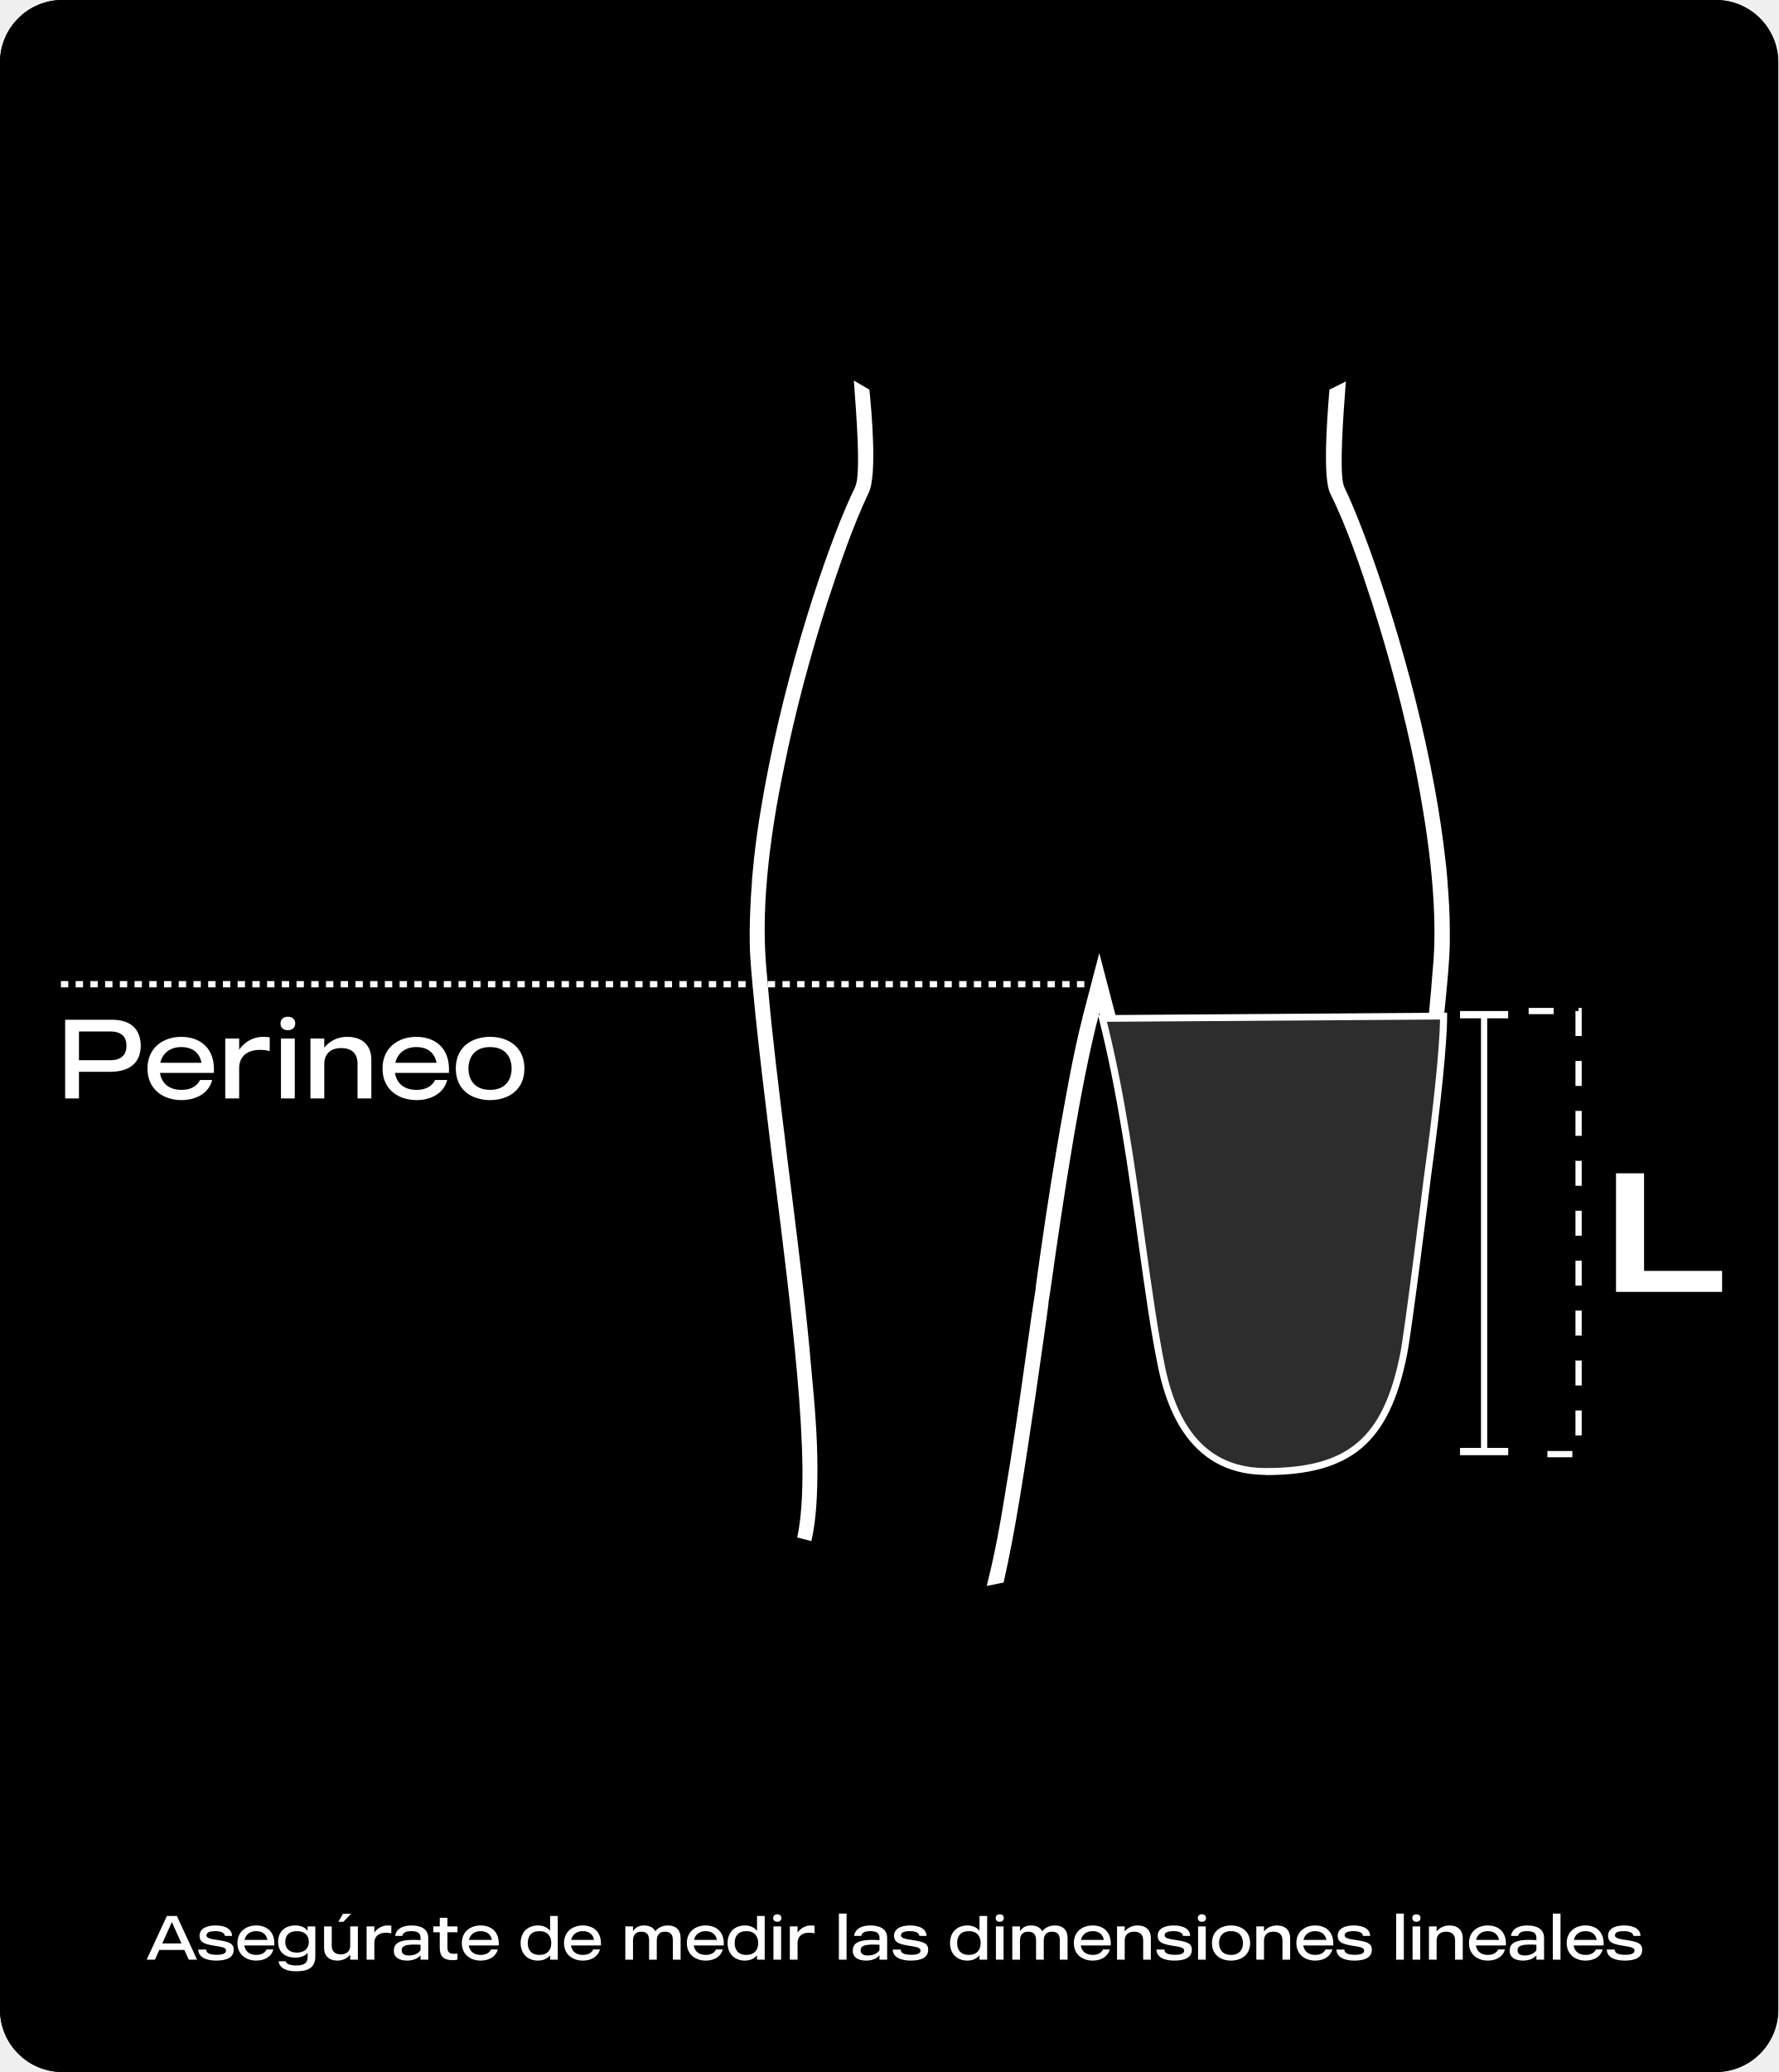
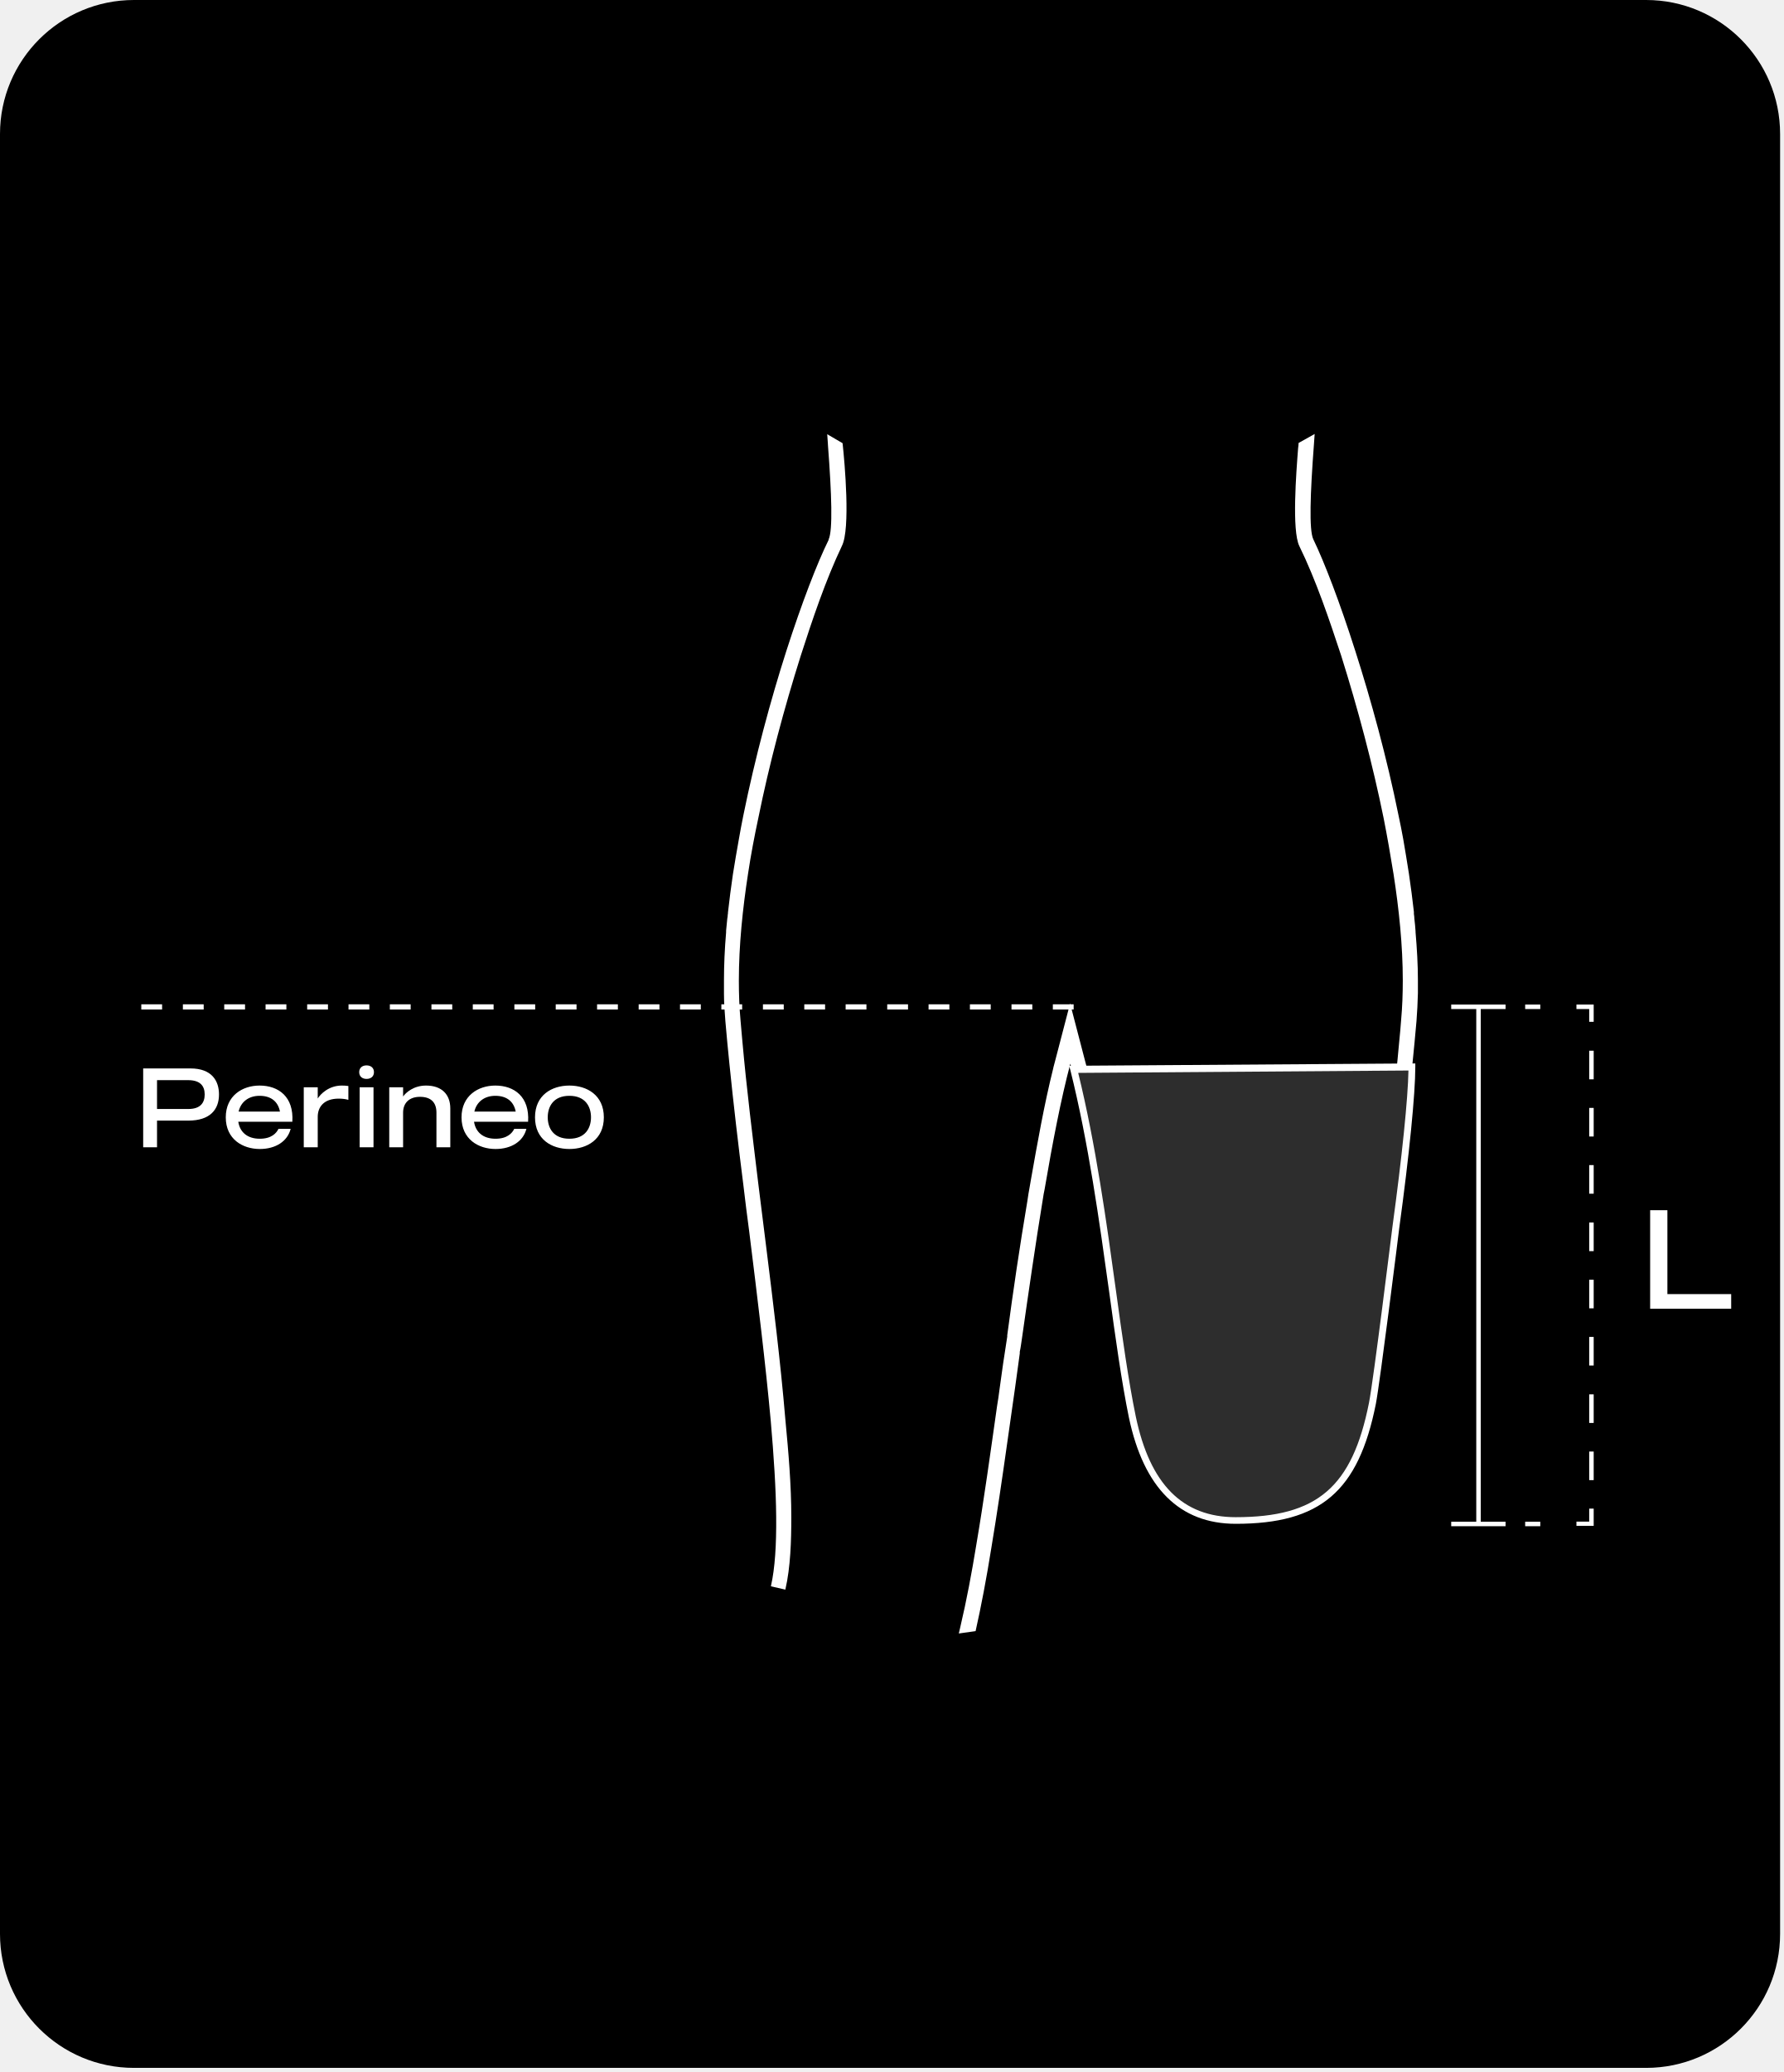
- <svg xmlns="http://www.w3.org/2000/svg" width="285" height="332" viewBox="0 0 285 332" fill="none">
-   <rect width="285" height="332" rx="10" fill="black" />
-   <path d="M241.72 162V163.168H238.359V232H241.72V233.168H234V232H237.359V163.168H234V162H241.72Z" fill="white" />
-   <path d="M276 207H259V188H263.495V203.637H276V207Z" fill="white" />
-   <path d="M245 162H253V233H245" stroke="white" stroke-miterlimit="10" stroke-dasharray="4 4" />
-   <path d="M200.245 223.295C190.565 223.295 185.648 210.39 184.91 204.641H187.399C187.953 207.576 192.101 221.216 200.092 221.216C215.519 221.216 219.822 214.274 221.604 204.763H224.124C221.635 214.427 218.131 223.295 200.276 223.295H200.245Z" fill="white" />
-   <path fill-rule="evenodd" clip-rule="evenodd" d="M160.847 253.569C161.738 249.685 162.599 245.128 163.428 240.113C164.289 234.883 165.149 229.195 166.01 223.293C166.44 220.388 166.84 217.452 167.27 214.486L167.424 213.385C167.639 211.917 167.854 210.418 168.038 208.92V208.645C168.161 207.941 168.284 207.268 168.376 206.565C169.452 198.858 170.589 191.182 171.788 184.026C171.88 183.537 171.941 183.017 172.033 182.528C173.324 174.974 174.676 168.032 176.182 162.314C177.688 168.063 179.071 175.005 180.362 182.589C180.454 183.078 180.516 183.568 180.608 184.026C181.806 191.213 182.943 198.889 184.05 206.565C184.142 207.299 184.234 207.972 184.357 208.675V208.95C184.603 210.388 184.818 211.856 185.002 213.293L185.218 214.822C185.402 216.106 185.586 217.391 185.771 218.675H188.26C188.199 218.247 188.137 217.85 188.076 217.421C187.953 216.443 187.799 215.464 187.676 214.516C187.277 211.764 186.908 209.012 186.478 206.259V206.045C185.494 198.889 184.418 191.733 183.22 184.516C183.097 183.721 182.943 182.956 182.82 182.192C181.714 175.831 180.516 169.347 178.887 163.078V163.047C178.764 162.619 178.672 162.191 178.549 161.763L176.182 152.711L173.816 161.763C173.693 162.191 173.601 162.619 173.478 163.047V163.109C171.972 169.041 170.927 175.127 169.851 181.121C169.79 181.488 169.729 181.855 169.667 182.222C169.544 182.987 169.391 183.782 169.268 184.546C168.038 191.794 166.993 198.95 166.01 206.106V206.32C165.549 209.164 165.149 212.039 164.75 214.883C164.627 215.739 164.504 216.626 164.381 217.483C163.336 224.975 162.261 232.468 161.001 239.838C160.294 244.303 159.464 248.768 158.388 253.11C158.296 253.446 158.235 253.783 158.143 254.119" fill="white" />
-   <path fill-rule="evenodd" clip-rule="evenodd" d="M213.061 62.437C213.061 62.681 213.03 62.956 213 63.293C212.692 67.207 211.986 76.535 213.184 79.042C215.919 84.547 218.04 90.908 219.914 96.657C222.65 105.251 225.016 114.058 226.798 122.866C227.382 125.771 227.905 128.799 228.396 131.887C229.257 137.545 229.872 143.386 229.902 148.982C229.902 151.154 229.841 153.264 229.626 155.343C229.534 156.505 229.441 157.637 229.349 158.799C228.673 166.444 227.72 174.029 226.798 181.582C226.368 185.069 225.938 188.555 225.477 192.041C224.34 200.91 223.233 209.809 222.373 218.678H224.924C225.754 209.778 227.014 199.748 228.274 189.503C228.581 186.965 228.919 184.426 229.226 181.858C230.025 175.313 230.824 168.738 231.47 162.408C231.716 160.083 231.931 157.82 232.115 155.588C232.238 154.12 232.33 152.622 232.361 151.093C232.361 150.42 232.361 149.716 232.361 149.013C232.361 146.536 232.207 143.936 231.992 141.306V141.154C231.931 140.481 231.869 139.808 231.808 139.135C231.808 138.89 231.746 138.615 231.716 138.371C231.716 138.248 231.716 138.126 231.685 138.034C231.47 136.016 231.193 133.967 230.886 131.918C230.609 130.083 230.302 128.218 229.964 126.383C229.718 125.098 229.472 123.814 229.226 122.529C227.321 113.141 224.77 103.905 222.25 96.046C219.73 88.186 217.241 81.764 215.458 78.064C214.782 76.596 214.967 70.785 215.581 62.773C215.612 62.223 215.673 61.672 215.704 61.122M130.054 246.935V246.874C130.884 243.235 131.007 239.014 131.007 235.222C131.007 230.054 130.546 224.763 130.054 219.595C129.255 210.145 128.056 200.696 126.889 191.246C126.489 188.004 126.059 184.763 125.69 181.521C124.768 173.967 123.815 166.383 123.139 158.738C123.047 157.606 122.924 156.444 122.832 155.282C122.648 153.203 122.555 151.093 122.555 148.921C122.555 143.264 123.17 137.361 124.061 131.673C124.522 128.646 125.106 125.679 125.69 122.805C127.472 113.997 129.839 105.159 132.574 96.596C134.479 90.816 136.6 84.486 139.212 78.981C140.626 76.229 139.673 65.587 139.335 62.437L136.846 60.969C136.876 61.519 136.938 62.07 136.969 62.59V62.681C137.583 70.663 137.768 76.443 137.092 77.911V77.972C135.248 81.672 132.758 88.064 130.238 95.862C127.718 103.722 125.198 112.957 123.293 122.346C123.047 123.63 122.801 124.915 122.555 126.169C122.217 128.034 121.91 129.9 121.603 131.765C121.295 133.845 121.019 135.893 120.804 137.912C120.804 138.034 120.804 138.157 120.773 138.279C120.773 138.493 120.711 138.738 120.711 138.952C120.65 139.594 120.588 140.267 120.527 140.909V141.062V141.184C120.312 143.845 120.189 146.444 120.158 148.921C120.158 149.625 120.158 150.328 120.158 151.031C120.189 152.56 120.281 154.059 120.404 155.496C120.588 157.759 120.834 160.053 121.049 162.347C121.695 168.677 122.494 175.252 123.293 181.796C123.6 184.335 123.908 186.873 124.246 189.381C125.598 200.084 126.889 210.574 127.718 219.779C128.241 225.497 128.548 230.696 128.61 235.192C128.64 239.687 128.394 243.449 127.78 246.293V246.354" fill="white" />
-   <path d="M176.705 163.172C181.684 182.836 183.22 204.915 186.201 219.136C188.598 230.604 194.376 235.772 202.92 235.772C217.056 235.772 222.404 230.084 225.016 216.934C225.753 213.295 228.827 188.646 228.827 188.646C230.671 175.16 231.439 166.505 231.439 162.805L176.736 163.172H176.705Z" fill="#2D2D2D" />
-   <path d="M202.92 236.326C193.854 236.326 188.045 230.577 185.648 219.262C184.45 213.512 183.466 206.448 182.421 198.925C180.885 187.732 179.102 175.041 176.152 163.328L175.968 162.655L231.931 162.258V162.808C231.931 167.12 230.947 176.815 229.319 188.741C229.196 189.751 226.245 213.451 225.508 217.06C222.711 231.127 216.565 236.357 202.858 236.357L202.92 236.326ZM177.412 163.726C180.301 175.316 182.022 187.763 183.528 198.772C184.573 206.265 185.556 213.329 186.724 219.017C188.998 229.904 194.315 235.225 202.889 235.225C216.104 235.225 221.728 230.424 224.432 216.815C225.139 213.237 228.182 188.833 228.212 188.589C229.78 177.182 230.732 167.854 230.794 163.359L177.351 163.726H177.412Z" fill="white" />
-   <path d="M173.785 157.703H9" stroke="white" stroke-miterlimit="10" stroke-dasharray="1.18 1.18 1.18 1.18 1.18 1.18 1.18 1.18" />
-   <rect width="285" height="332" rx="10" fill="black" />
-   <path d="M241.72 162V163.168H238.359V232H241.72V233.168H234V232H237.359V163.168H234V162H241.72Z" fill="white" />
-   <path d="M276 207H259V188H263.495V203.637H276V207Z" fill="white" />
-   <path d="M245 162H253V233H245" stroke="white" stroke-miterlimit="10" stroke-dasharray="4 4" />
-   <path d="M200.245 223.295C190.565 223.295 185.648 210.39 184.91 204.641H187.399C187.953 207.576 192.101 221.216 200.092 221.216C215.519 221.216 219.822 214.274 221.604 204.763H224.124C221.635 214.427 218.131 223.295 200.276 223.295H200.245Z" fill="white" />
-   <path fill-rule="evenodd" clip-rule="evenodd" d="M160.847 253.569C161.738 249.685 162.599 245.128 163.428 240.113C164.289 234.883 165.149 229.195 166.01 223.293C166.44 220.388 166.84 217.452 167.27 214.486L167.424 213.385C167.639 211.917 167.854 210.418 168.038 208.92V208.645C168.161 207.941 168.284 207.268 168.376 206.565C169.452 198.858 170.589 191.182 171.788 184.026C171.88 183.537 171.941 183.017 172.033 182.528C173.324 174.974 174.676 168.032 176.182 162.314C177.688 168.063 179.071 175.005 180.362 182.589C180.454 183.078 180.516 183.568 180.608 184.026C181.806 191.213 182.943 198.889 184.05 206.565C184.142 207.299 184.234 207.972 184.357 208.675V208.95C184.603 210.388 184.818 211.856 185.002 213.293L185.218 214.822C185.402 216.106 185.586 217.391 185.771 218.675H188.26C188.199 218.247 188.137 217.85 188.076 217.421C187.953 216.443 187.799 215.464 187.676 214.516C187.277 211.764 186.908 209.012 186.478 206.259V206.045C185.494 198.889 184.418 191.733 183.22 184.516C183.097 183.721 182.943 182.956 182.82 182.192C181.714 175.831 180.516 169.347 178.887 163.078V163.047C178.764 162.619 178.672 162.191 178.549 161.763L176.182 152.711L173.816 161.763C173.693 162.191 173.601 162.619 173.478 163.047V163.109C171.972 169.041 170.927 175.127 169.851 181.121C169.79 181.488 169.729 181.855 169.667 182.222C169.544 182.987 169.391 183.782 169.268 184.546C168.038 191.794 166.993 198.95 166.01 206.106V206.32C165.549 209.164 165.149 212.039 164.75 214.883C164.627 215.739 164.504 216.626 164.381 217.483C163.336 224.975 162.261 232.468 161.001 239.838C160.294 244.303 159.464 248.768 158.388 253.11C158.296 253.446 158.235 253.783 158.143 254.119" fill="white" />
-   <path fill-rule="evenodd" clip-rule="evenodd" d="M213.061 62.437C213.061 62.681 213.03 62.956 213 63.293C212.692 67.207 211.986 76.535 213.184 79.042C215.919 84.547 218.04 90.908 219.914 96.657C222.65 105.251 225.016 114.058 226.798 122.866C227.382 125.771 227.905 128.799 228.396 131.887C229.257 137.545 229.872 143.386 229.902 148.982C229.902 151.154 229.841 153.264 229.626 155.343C229.534 156.505 229.441 157.637 229.349 158.799C228.673 166.444 227.72 174.029 226.798 181.582C226.368 185.069 225.938 188.555 225.477 192.041C224.34 200.91 223.233 209.809 222.373 218.678H224.924C225.754 209.778 227.014 199.748 228.274 189.503C228.581 186.965 228.919 184.426 229.226 181.858C230.025 175.313 230.824 168.738 231.47 162.408C231.716 160.083 231.931 157.82 232.115 155.588C232.238 154.12 232.33 152.622 232.361 151.093C232.361 150.42 232.361 149.716 232.361 149.013C232.361 146.536 232.207 143.936 231.992 141.306V141.154C231.931 140.481 231.869 139.808 231.808 139.135C231.808 138.89 231.746 138.615 231.716 138.371C231.716 138.248 231.716 138.126 231.685 138.034C231.47 136.016 231.193 133.967 230.886 131.918C230.609 130.083 230.302 128.218 229.964 126.383C229.718 125.098 229.472 123.814 229.226 122.529C227.321 113.141 224.77 103.905 222.25 96.046C219.73 88.186 217.241 81.764 215.458 78.064C214.782 76.596 214.967 70.785 215.581 62.773C215.612 62.223 215.673 61.672 215.704 61.122M130.054 246.935V246.874C130.884 243.235 131.007 239.014 131.007 235.222C131.007 230.054 130.546 224.763 130.054 219.595C129.255 210.145 128.056 200.696 126.889 191.246C126.489 188.004 126.059 184.763 125.69 181.521C124.768 173.967 123.815 166.383 123.139 158.738C123.047 157.606 122.924 156.444 122.832 155.282C122.648 153.203 122.555 151.093 122.555 148.921C122.555 143.264 123.17 137.361 124.061 131.673C124.522 128.646 125.106 125.679 125.69 122.805C127.472 113.997 129.839 105.159 132.574 96.596C134.479 90.816 136.6 84.486 139.212 78.981C140.626 76.229 139.673 65.587 139.335 62.437L136.846 60.969C136.876 61.519 136.938 62.07 136.969 62.59V62.681C137.583 70.663 137.768 76.443 137.092 77.911V77.972C135.248 81.672 132.758 88.064 130.238 95.862C127.718 103.722 125.198 112.957 123.293 122.346C123.047 123.63 122.801 124.915 122.555 126.169C122.217 128.034 121.91 129.9 121.603 131.765C121.295 133.845 121.019 135.893 120.804 137.912C120.804 138.034 120.804 138.157 120.773 138.279C120.773 138.493 120.711 138.738 120.711 138.952C120.65 139.594 120.588 140.267 120.527 140.909V141.062V141.184C120.312 143.845 120.189 146.444 120.158 148.921C120.158 149.625 120.158 150.328 120.158 151.031C120.189 152.56 120.281 154.059 120.404 155.496C120.588 157.759 120.834 160.053 121.049 162.347C121.695 168.677 122.494 175.252 123.293 181.796C123.6 184.335 123.908 186.873 124.246 189.381C125.598 200.084 126.889 210.574 127.718 219.779C128.241 225.497 128.548 230.696 128.61 235.192C128.64 239.687 128.394 243.449 127.78 246.293V246.354" fill="white" />
-   <path d="M176.705 163.172C181.684 182.836 183.22 204.915 186.201 219.136C188.598 230.604 194.376 235.772 202.92 235.772C217.056 235.772 222.404 230.084 225.016 216.934C225.753 213.295 228.827 188.646 228.827 188.646C230.671 175.16 231.439 166.505 231.439 162.805L176.736 163.172H176.705Z" fill="#2D2D2D" />
-   <path d="M202.92 236.326C193.854 236.326 188.045 230.577 185.648 219.262C184.45 213.512 183.466 206.448 182.421 198.925C180.885 187.732 179.102 175.041 176.152 163.328L175.968 162.655L231.931 162.258V162.808C231.931 167.12 230.947 176.815 229.319 188.741C229.196 189.751 226.245 213.451 225.508 217.06C222.711 231.127 216.565 236.357 202.858 236.357L202.92 236.326ZM177.412 163.726C180.301 175.316 182.022 187.763 183.528 198.772C184.573 206.265 185.556 213.329 186.724 219.017C188.998 229.904 194.315 235.225 202.889 235.225C216.104 235.225 221.728 230.424 224.432 216.815C225.139 213.237 228.182 188.833 228.212 188.589C229.78 177.182 230.732 167.854 230.794 163.359L177.351 163.726H177.412Z" fill="white" />
-   <path d="M173.785 157.703H9" stroke="white" stroke-miterlimit="10" stroke-dasharray="1.18 1.18 1.18 1.18 1.18 1.18 1.18 1.18" />
-   <path d="M18 163.4C21.42 163.4 22.554 165.398 22.554 167.558C22.554 169.97 21.132 171.734 17.658 171.734H12.654V176H10.44V163.4H18ZM17.658 169.88C19.602 169.88 20.268 168.872 20.268 167.558C20.268 166.136 19.494 165.272 17.622 165.272H12.654V169.88H17.658ZM29.038 166.136C32.08 166.136 34.528 167.936 34.276 171.914H25.636C25.888 173.552 27.058 174.632 29.074 174.632C30.946 174.632 31.738 173.732 32.062 173.048H34.006C33.52 175.01 31.648 176.27 29.074 176.27C26.338 176.27 23.638 174.704 23.638 171.212C23.638 167.774 26.284 166.136 29.038 166.136ZM25.69 170.294H32.296C32.008 168.782 30.964 167.774 29.038 167.774C27.256 167.774 26.032 168.782 25.69 170.294ZM42.166 166.136C42.598 166.136 42.85 166.154 43.228 166.208V168.404H43.156C42.778 168.296 42.292 168.224 41.68 168.224C39.25 168.224 38.332 169.628 38.332 171.122V176H36.1V166.406H38.332V168.206C38.764 167.504 40.096 166.136 42.166 166.136ZM45.029 176V166.406H47.243V176H45.029ZM46.127 165.074C45.444 165.074 44.958 164.678 44.958 163.994C44.958 163.31 45.444 162.914 46.127 162.914C46.83 162.914 47.316 163.31 47.316 163.994C47.316 164.678 46.83 165.074 46.127 165.074ZM55.644 166.136C58.146 166.136 59.514 167.558 59.514 169.79V176H57.3V170.456C57.3 168.836 56.418 167.936 54.672 167.936C52.926 167.936 51.972 168.944 51.972 170.456V176H49.758V166.406H51.972V167.882C52.422 167.252 53.646 166.136 55.644 166.136ZM66.708 166.136C69.75 166.136 72.198 167.936 71.946 171.914H63.306C63.558 173.552 64.728 174.632 66.744 174.632C68.616 174.632 69.408 173.732 69.732 173.048H71.676C71.19 175.01 69.318 176.27 66.744 176.27C64.008 176.27 61.308 174.704 61.308 171.212C61.308 167.774 63.954 166.136 66.708 166.136ZM63.36 170.294H69.966C69.678 168.782 68.634 167.774 66.708 167.774C64.926 167.774 63.702 168.782 63.36 170.294ZM78.54 166.136C81.348 166.136 84.048 167.666 84.048 171.212C84.048 174.758 81.348 176.27 78.54 176.27C75.732 176.27 73.05 174.758 73.05 171.212C73.05 167.666 75.732 166.136 78.54 166.136ZM78.54 174.632C81.114 174.632 81.996 172.886 81.996 171.212C81.996 169.52 81.114 167.774 78.54 167.774C75.966 167.774 75.084 169.52 75.084 171.212C75.084 172.886 75.966 174.632 78.54 174.632Z" fill="white" />
-   <path d="M30.255 314L29.545 312.44H25.535L24.835 314H23.505L26.745 307H28.345L31.585 314H30.255ZM26.005 311.4H29.085L27.545 307.97L26.005 311.4ZM35.091 310.88C36.601 311.14 37.451 311.34 37.451 312.39C37.451 313.63 36.421 314.15 34.641 314.15C33.021 314.15 31.781 313.59 31.781 312.38H33.051C33.051 312.96 33.621 313.22 34.741 313.22C35.831 313.22 36.221 312.95 36.221 312.55C36.221 311.96 35.331 311.95 33.971 311.7C32.591 311.44 31.981 311.12 31.981 310.17C31.981 309.1 32.981 308.52 34.551 308.52C36.261 308.52 37.181 309.2 37.181 310.19H36.031C36.031 309.85 35.671 309.43 34.531 309.43C33.461 309.43 33.091 309.7 33.091 310.11C33.091 310.65 34.141 310.72 35.091 310.88ZM41.053 308.52C42.743 308.52 44.103 309.52 43.963 311.73H39.163C39.303 312.64 39.953 313.24 41.073 313.24C42.113 313.24 42.553 312.74 42.733 312.36H43.813C43.543 313.45 42.503 314.15 41.073 314.15C39.553 314.15 38.053 313.28 38.053 311.34C38.053 309.43 39.523 308.52 41.053 308.52ZM39.193 310.83H42.863C42.703 309.99 42.123 309.43 41.053 309.43C40.063 309.43 39.383 309.99 39.193 310.83ZM49.306 308.67H50.536V313.49C50.536 315.55 48.966 315.86 47.436 315.86C45.766 315.86 44.766 315.27 44.656 314.26H45.796C45.876 314.58 46.276 314.93 47.436 314.93C48.926 314.93 49.306 314.45 49.306 313.49V312.9C48.916 313.37 48.286 313.67 47.346 313.67C45.796 313.67 44.576 312.9 44.576 311.15C44.576 309.39 45.796 308.52 47.346 308.52C48.286 308.52 48.916 308.87 49.306 309.39V308.67ZM47.586 312.87C48.736 312.87 49.496 312.25 49.496 311.15C49.496 310.04 48.756 309.43 47.586 309.43C46.426 309.43 45.716 310.02 45.716 311.15C45.716 312.27 46.436 312.87 47.586 312.87ZM56.129 308.67H57.359V314H56.129V313.18C55.879 313.53 55.199 314.15 54.089 314.15C52.699 314.15 51.939 313.36 51.939 312.12V308.67H53.169V311.75C53.169 312.65 53.659 313.15 54.629 313.15C55.599 313.15 56.129 312.59 56.129 311.75V308.67ZM54.969 306.65H56.269L55.029 307.94H54.229L54.969 306.65ZM62.126 308.52C62.366 308.52 62.506 308.53 62.716 308.56V309.78H62.676C62.466 309.72 62.196 309.68 61.856 309.68C60.506 309.68 59.996 310.46 59.996 311.29V314H58.756V308.67H59.996V309.67C60.236 309.28 60.976 308.52 62.126 308.52ZM65.911 308.52C67.381 308.52 68.631 309.01 68.631 310.54V314H67.401V313.31C67.141 313.61 66.501 314.15 65.251 314.15C63.971 314.15 63.121 313.62 63.121 312.6C63.121 311.5 63.721 310.63 67.401 310.87V310.54C67.401 309.8 67.021 309.43 65.911 309.43C64.961 309.43 64.571 309.74 64.481 310.19H63.331C63.491 309.07 64.531 308.52 65.911 308.52ZM67.401 312.5V311.61C65.181 311.5 64.381 311.69 64.381 312.52C64.381 313.06 64.801 313.33 65.511 313.33C66.451 313.33 67.071 312.98 67.401 312.5ZM73.32 309.61H71.71V312.01C71.71 312.91 72.07 313.16 73.32 313.03V313.99C73.14 314.04 72.87 314.08 72.62 314.08C71 314.08 70.48 313.42 70.48 312.01V309.61H69.44V308.67H70.48V307.29H71.71V308.67H73.32V309.61ZM77.02 308.52C78.71 308.52 80.07 309.52 79.93 311.73H75.13C75.27 312.64 75.92 313.24 77.04 313.24C78.08 313.24 78.52 312.74 78.7 312.36H79.78C79.51 313.45 78.47 314.15 77.04 314.15C75.52 314.15 74.02 313.28 74.02 311.34C74.02 309.43 75.49 308.52 77.02 308.52ZM75.16 310.83H78.83C78.67 309.99 78.09 309.43 77.02 309.43C76.03 309.43 75.35 309.99 75.16 310.83ZM88.164 307H89.394V314H88.164V313.3C87.744 313.81 87.104 314.15 86.214 314.15C84.654 314.15 83.444 313.14 83.444 311.34C83.444 309.53 84.654 308.52 86.214 308.52C87.104 308.52 87.744 308.86 88.164 309.37V307ZM86.454 313.24C87.724 313.24 88.354 312.44 88.354 311.34C88.354 310.23 87.744 309.43 86.454 309.43C85.154 309.43 84.584 310.21 84.584 311.34C84.584 312.46 85.174 313.24 86.454 313.24ZM93.397 308.52C95.087 308.52 96.447 309.52 96.307 311.73H91.507C91.647 312.64 92.297 313.24 93.417 313.24C94.457 313.24 94.897 312.74 95.077 312.36H96.157C95.887 313.45 94.847 314.15 93.417 314.15C91.897 314.15 90.397 313.28 90.397 311.34C90.397 309.43 91.867 308.52 93.397 308.52ZM91.537 310.83H95.207C95.047 309.99 94.467 309.43 93.397 309.43C92.407 309.43 91.727 309.99 91.537 310.83ZM107.021 308.52C108.411 308.52 109.081 309.31 109.081 310.55V314H107.841V310.92C107.841 310.02 107.511 309.52 106.571 309.52C105.641 309.52 105.261 310.12 105.261 310.92V314H104.031V310.92C104.031 310.02 103.691 309.52 102.761 309.52C101.831 309.52 101.451 310.12 101.451 310.92V314H100.221V308.67H101.451V309.45C101.651 309.1 102.161 308.52 103.201 308.52C104.121 308.52 104.721 308.86 105.021 309.45C105.291 309.09 105.951 308.52 107.021 308.52ZM113.084 308.52C114.774 308.52 116.134 309.52 115.994 311.73H111.194C111.334 312.64 111.984 313.24 113.104 313.24C114.144 313.24 114.584 312.74 114.764 312.36H115.844C115.574 313.45 114.534 314.15 113.104 314.15C111.584 314.15 110.084 313.28 110.084 311.34C110.084 309.43 111.554 308.52 113.084 308.52ZM111.224 310.83H114.894C114.734 309.99 114.154 309.43 113.084 309.43C112.094 309.43 111.414 309.99 111.224 310.83ZM121.328 307H122.558V314H121.328V313.3C120.908 313.81 120.268 314.15 119.378 314.15C117.818 314.15 116.608 313.14 116.608 311.34C116.608 309.53 117.818 308.52 119.378 308.52C120.268 308.52 120.908 308.86 121.328 309.37V307ZM119.618 313.24C120.888 313.24 121.518 312.44 121.518 311.34C121.518 310.23 120.908 309.43 119.618 309.43C118.318 309.43 117.748 310.21 117.748 311.34C117.748 312.46 118.338 313.24 119.618 313.24ZM123.961 314V308.67H125.191V314H123.961ZM124.571 307.93C124.191 307.93 123.921 307.71 123.921 307.33C123.921 306.95 124.191 306.73 124.571 306.73C124.961 306.73 125.231 306.95 125.231 307.33C125.231 307.71 124.961 307.93 124.571 307.93ZM129.958 308.52C130.198 308.52 130.338 308.53 130.548 308.56V309.78H130.508C130.298 309.72 130.028 309.68 129.688 309.68C128.338 309.68 127.828 310.46 127.828 311.29V314H126.588V308.67H127.828V309.67C128.068 309.28 128.808 308.52 129.958 308.52ZM134.449 306.62H135.679V314H134.449V306.62ZM139.466 308.52C140.936 308.52 142.186 309.01 142.186 310.54V314H140.956V313.31C140.696 313.61 140.056 314.15 138.806 314.15C137.526 314.15 136.676 313.62 136.676 312.6C136.676 311.5 137.276 310.63 140.956 310.87V310.54C140.956 309.8 140.576 309.43 139.466 309.43C138.516 309.43 138.126 309.74 138.036 310.19H136.886C137.046 309.07 138.086 308.52 139.466 308.52ZM140.956 312.5V311.61C138.736 311.5 137.936 311.69 137.936 312.52C137.936 313.06 138.356 313.33 139.066 313.33C140.006 313.33 140.626 312.98 140.956 312.5ZM146.4 310.88C147.91 311.14 148.76 311.34 148.76 312.39C148.76 313.63 147.73 314.15 145.95 314.15C144.33 314.15 143.09 313.59 143.09 312.38H144.36C144.36 312.96 144.93 313.22 146.05 313.22C147.14 313.22 147.53 312.95 147.53 312.55C147.53 311.96 146.64 311.95 145.28 311.7C143.9 311.44 143.29 311.12 143.29 310.17C143.29 309.1 144.29 308.52 145.86 308.52C147.57 308.52 148.49 309.2 148.49 310.19H147.34C147.34 309.85 146.98 309.43 145.84 309.43C144.77 309.43 144.4 309.7 144.4 310.11C144.4 310.65 145.45 310.72 146.4 310.88ZM156.982 307H158.212V314H156.982V313.3C156.562 313.81 155.922 314.15 155.032 314.15C153.472 314.15 152.262 313.14 152.262 311.34C152.262 309.53 153.472 308.52 155.032 308.52C155.922 308.52 156.562 308.86 156.982 309.37V307ZM155.272 313.24C156.542 313.24 157.172 312.44 157.172 311.34C157.172 310.23 156.562 309.43 155.272 309.43C153.972 309.43 153.402 310.21 153.402 311.34C153.402 312.46 153.992 313.24 155.272 313.24ZM159.615 314V308.67H160.845V314H159.615ZM160.225 307.93C159.845 307.93 159.575 307.71 159.575 307.33C159.575 306.95 159.845 306.73 160.225 306.73C160.615 306.73 160.885 306.95 160.885 307.33C160.885 307.71 160.615 307.93 160.225 307.93ZM169.042 308.52C170.432 308.52 171.102 309.31 171.102 310.55V314H169.862V310.92C169.862 310.02 169.532 309.52 168.592 309.52C167.662 309.52 167.282 310.12 167.282 310.92V314H166.052V310.92C166.052 310.02 165.712 309.52 164.782 309.52C163.852 309.52 163.472 310.12 163.472 310.92V314H162.242V308.67H163.472V309.45C163.672 309.1 164.182 308.52 165.222 308.52C166.142 308.52 166.742 308.86 167.042 309.45C167.312 309.09 167.972 308.52 169.042 308.52ZM175.106 308.52C176.796 308.52 178.156 309.52 178.016 311.73H173.216C173.356 312.64 174.006 313.24 175.126 313.24C176.166 313.24 176.606 312.74 176.786 312.36H177.866C177.596 313.45 176.556 314.15 175.126 314.15C173.606 314.15 172.106 313.28 172.106 311.34C172.106 309.43 173.576 308.52 175.106 308.52ZM173.246 310.83H176.916C176.756 309.99 176.176 309.43 175.106 309.43C174.116 309.43 173.436 309.99 173.246 310.83ZM182.299 308.52C183.689 308.52 184.449 309.31 184.449 310.55V314H183.219V310.92C183.219 310.02 182.729 309.52 181.759 309.52C180.789 309.52 180.259 310.08 180.259 310.92V314H179.029V308.67H180.259V309.49C180.509 309.14 181.189 308.52 182.299 308.52ZM188.656 310.88C190.166 311.14 191.016 311.34 191.016 312.39C191.016 313.63 189.986 314.15 188.206 314.15C186.586 314.15 185.346 313.59 185.346 312.38H186.616C186.616 312.96 187.186 313.22 188.306 313.22C189.396 313.22 189.786 312.95 189.786 312.55C189.786 311.96 188.896 311.95 187.536 311.7C186.156 311.44 185.546 311.12 185.546 310.17C185.546 309.1 186.546 308.52 188.116 308.52C189.826 308.52 190.746 309.2 190.746 310.19H189.596C189.596 309.85 189.236 309.43 188.096 309.43C187.026 309.43 186.656 309.7 186.656 310.11C186.656 310.65 187.706 310.72 188.656 310.88ZM192.017 314V308.67H193.247V314H192.017ZM192.627 307.93C192.247 307.93 191.977 307.71 191.977 307.33C191.977 306.95 192.247 306.73 192.627 306.73C193.017 306.73 193.287 306.95 193.287 307.33C193.287 307.71 193.017 307.93 192.627 307.93ZM197.294 308.52C198.854 308.52 200.354 309.37 200.354 311.34C200.354 313.31 198.854 314.15 197.294 314.15C195.734 314.15 194.244 313.31 194.244 311.34C194.244 309.37 195.734 308.52 197.294 308.52ZM197.294 313.24C198.724 313.24 199.214 312.27 199.214 311.34C199.214 310.4 198.724 309.43 197.294 309.43C195.864 309.43 195.374 310.4 195.374 311.34C195.374 312.27 195.864 313.24 197.294 313.24ZM204.623 308.52C206.013 308.52 206.773 309.31 206.773 310.55V314H205.543V310.92C205.543 310.02 205.053 309.52 204.083 309.52C203.113 309.52 202.583 310.08 202.583 310.92V314H201.353V308.67H202.583V309.49C202.833 309.14 203.513 308.52 204.623 308.52ZM210.77 308.52C212.46 308.52 213.82 309.52 213.68 311.73H208.88C209.02 312.64 209.67 313.24 210.79 313.24C211.83 313.24 212.27 312.74 212.45 312.36H213.53C213.26 313.45 212.22 314.15 210.79 314.15C209.27 314.15 207.77 313.28 207.77 311.34C207.77 309.43 209.24 308.52 210.77 308.52ZM208.91 310.83H212.58C212.42 309.99 211.84 309.43 210.77 309.43C209.78 309.43 209.1 309.99 208.91 310.83ZM217.503 310.88C219.013 311.14 219.863 311.34 219.863 312.39C219.863 313.63 218.833 314.15 217.053 314.15C215.433 314.15 214.193 313.59 214.193 312.38H215.463C215.463 312.96 216.033 313.22 217.153 313.22C218.243 313.22 218.633 312.95 218.633 312.55C218.633 311.96 217.743 311.95 216.383 311.7C215.003 311.44 214.393 311.12 214.393 310.17C214.393 309.1 215.393 308.52 216.963 308.52C218.673 308.52 219.593 309.2 219.593 310.19H218.443C218.443 309.85 218.083 309.43 216.943 309.43C215.873 309.43 215.503 309.7 215.503 310.11C215.503 310.65 216.553 310.72 217.503 310.88ZM223.765 306.62H224.995V314H223.765V306.62ZM226.392 314V308.67H227.622V314H226.392ZM227.002 307.93C226.622 307.93 226.352 307.71 226.352 307.33C226.352 306.95 226.622 306.73 227.002 306.73C227.392 306.73 227.662 306.95 227.662 307.33C227.662 307.71 227.392 307.93 227.002 307.93ZM232.289 308.52C233.679 308.52 234.439 309.31 234.439 310.55V314H233.209V310.92C233.209 310.02 232.719 309.52 231.749 309.52C230.779 309.52 230.249 310.08 230.249 310.92V314H229.019V308.67H230.249V309.49C230.499 309.14 231.179 308.52 232.289 308.52ZM238.436 308.52C240.126 308.52 241.486 309.52 241.346 311.73H236.546C236.686 312.64 237.336 313.24 238.456 313.24C239.496 313.24 239.936 312.74 240.116 312.36H241.196C240.926 313.45 239.886 314.15 238.456 314.15C236.936 314.15 235.436 313.28 235.436 311.34C235.436 309.43 236.906 308.52 238.436 308.52ZM236.576 310.83H240.246C240.086 309.99 239.506 309.43 238.436 309.43C237.446 309.43 236.766 309.99 236.576 310.83ZM244.749 308.52C246.219 308.52 247.469 309.01 247.469 310.54V314H246.239V313.31C245.979 313.61 245.339 314.15 244.089 314.15C242.809 314.15 241.959 313.62 241.959 312.6C241.959 311.5 242.559 310.63 246.239 310.87V310.54C246.239 309.8 245.859 309.43 244.749 309.43C243.799 309.43 243.409 309.74 243.319 310.19H242.169C242.329 309.07 243.369 308.52 244.749 308.52ZM246.239 312.5V311.61C244.019 311.5 243.219 311.69 243.219 312.52C243.219 313.06 243.639 313.33 244.349 313.33C245.289 313.33 245.909 312.98 246.239 312.5ZM248.873 306.62H250.103V314H248.873V306.62ZM254.1 308.52C255.79 308.52 257.15 309.52 257.01 311.73H252.21C252.35 312.64 253 313.24 254.12 313.24C255.16 313.24 255.6 312.74 255.78 312.36H256.86C256.59 313.45 255.55 314.15 254.12 314.15C252.6 314.15 251.1 313.28 251.1 311.34C251.1 309.43 252.57 308.52 254.1 308.52ZM252.24 310.83H255.91C255.75 309.99 255.17 309.43 254.1 309.43C253.11 309.43 252.43 309.99 252.24 310.83ZM260.833 310.88C262.343 311.14 263.193 311.34 263.193 312.39C263.193 313.63 262.163 314.15 260.383 314.15C258.763 314.15 257.523 313.59 257.523 312.38H258.793C258.793 312.96 259.363 313.22 260.483 313.22C261.573 313.22 261.963 312.95 261.963 312.55C261.963 311.96 261.073 311.95 259.713 311.7C258.333 311.44 257.723 311.12 257.723 310.17C257.723 309.1 258.723 308.52 260.293 308.52C262.003 308.52 262.923 309.2 262.923 310.19H261.773C261.773 309.85 261.413 309.43 260.273 309.43C259.203 309.43 258.833 309.7 258.833 310.11C258.833 310.65 259.883 310.72 260.833 310.88Z" fill="white" />
+ <svg xmlns="http://www.w3.org/2000/svg" width="285" height="331" viewBox="0 0 285 331" fill="none">
+   <path d="M263.028 0H21.406C9.584 0 0 9.584 0 21.406V308.936C0 320.758 9.584 330.342 21.406 330.342H263.028C274.85 330.342 284.434 320.758 284.434 308.936V21.406C284.434 9.584 274.85 0 263.028 0Z" fill="black" />
+   <path d="M171.553 161.268H168.23V160.438H171.553V161.268ZM164.946 161.268H161.624V160.438H164.946V161.268ZM158.301 161.268H154.979V160.438H158.301V161.268ZM151.694 161.268H148.372V160.438H151.694V161.268ZM145.088 161.268H141.765V160.438H145.088V161.268ZM138.443 161.268H135.121V160.438H138.443V161.268ZM131.836 161.268H128.514V160.438H131.836V161.268ZM125.23 161.268H121.907V160.438H125.23V161.268ZM118.585 161.268H115.263V160.438H118.585V161.268ZM111.978 161.268H108.656V160.438H111.978V161.268ZM105.371 161.268H102.049V160.438H105.371V161.268ZM98.727 161.268H95.404V160.438H98.727V161.268ZM92.12 161.268H88.797V160.438H92.12V161.268ZM85.513 161.268H82.191V160.438H85.513V161.268ZM78.868 161.268H75.546V160.438H78.868V161.268ZM72.261 161.268H68.939V160.438H72.261V161.268ZM65.617 161.268H62.294V160.438H65.617V161.268ZM59.01 161.268H55.688V160.438H59.01V161.268ZM52.403 161.268H49.081V160.438H52.403V161.268ZM45.758 161.268H42.436V160.438H45.758V161.268ZM39.152 161.268H35.829V160.438H39.152V161.268ZM32.545 161.268H29.223V160.438H32.545V161.268ZM25.9 161.268H22.578V160.438H25.9V161.268Z" fill="white" />
+   <path d="M194.848 230.507C185.259 230.507 180.426 217.671 179.709 212.008H182.163C182.729 214.915 186.807 228.468 194.697 228.468C209.949 228.468 214.178 221.559 215.952 212.121H218.444C215.99 221.71 212.517 230.507 194.886 230.507H194.848Z" fill="white" />
+   <path fill-rule="evenodd" clip-rule="evenodd" d="M155.885 260.57C156.753 256.719 157.621 252.189 158.414 247.205C159.282 241.995 160.113 236.37 160.943 230.48C161.359 227.611 161.774 224.666 162.189 221.722L162.34 220.627C162.529 219.154 162.756 217.682 162.945 216.21V215.945C163.096 215.266 163.171 214.586 163.284 213.869C164.379 206.205 165.474 198.617 166.644 191.481C166.72 190.99 166.795 190.5 166.909 190.009C168.192 182.496 169.513 175.625 171.024 169.924C172.496 175.625 173.855 182.534 175.139 190.047C175.214 190.537 175.29 190.99 175.365 191.481C176.573 198.617 177.668 206.243 178.763 213.869C178.876 214.586 178.952 215.266 179.065 215.945V216.21C179.292 217.644 179.518 219.079 179.707 220.514L179.934 222.024C180.122 223.307 180.311 224.591 180.462 225.837H182.954C182.878 225.421 182.841 225.006 182.765 224.591C182.614 223.609 182.501 222.665 182.35 221.684C181.972 218.966 181.595 216.21 181.179 213.491V213.265C180.198 206.167 179.141 199.07 177.933 191.897C177.819 191.104 177.668 190.349 177.555 189.594C176.46 183.251 175.252 176.833 173.666 170.604V170.566C173.553 170.151 173.44 169.697 173.327 169.282L170.986 160.297L168.645 169.282C168.532 169.697 168.419 170.113 168.305 170.566V170.604C166.833 176.493 165.776 182.534 164.719 188.499C164.643 188.876 164.606 189.216 164.53 189.594C164.379 190.349 164.266 191.141 164.153 191.897C162.945 199.07 161.887 206.205 160.943 213.303V213.529C160.49 216.361 160.075 219.192 159.698 222.024C159.584 222.892 159.471 223.76 159.32 224.591C158.263 232.028 157.244 239.466 155.998 246.79C155.28 251.207 154.45 255.662 153.431 259.966C153.355 260.306 153.28 260.645 153.204 260.947" fill="white" />
+   <path fill-rule="evenodd" clip-rule="evenodd" d="M207.496 70.763C207.496 70.989 207.458 71.291 207.42 71.593C207.118 75.482 206.401 84.731 207.609 87.223C210.29 92.697 212.404 99.002 214.291 104.703C216.972 113.235 219.313 121.994 221.087 130.715C221.653 133.584 222.182 136.605 222.673 139.663C223.541 145.25 224.145 151.064 224.145 156.614C224.145 158.766 224.069 160.88 223.881 162.919C223.805 164.051 223.692 165.184 223.579 166.354C222.899 173.943 221.993 181.456 221.049 188.968C220.634 192.442 220.181 195.877 219.766 199.351C218.671 208.147 217.538 216.981 216.708 225.778H219.199C220.03 216.944 221.238 206.977 222.522 196.821C222.824 194.292 223.163 191.762 223.465 189.233C224.258 182.739 225.051 176.208 225.693 169.903C225.92 167.6 226.146 165.335 226.335 163.107C226.448 161.635 226.524 160.163 226.561 158.653C226.561 157.973 226.561 157.293 226.561 156.576C226.561 154.122 226.41 151.555 226.184 148.912V148.761C226.146 148.082 226.07 147.44 225.995 146.76C225.995 146.496 225.957 146.269 225.92 146.005C225.92 145.892 225.92 145.779 225.92 145.665C225.693 143.664 225.429 141.626 225.127 139.587C224.862 137.775 224.523 135.925 224.221 134.075C223.994 132.792 223.73 131.508 223.465 130.262C221.578 120.937 219.048 111.763 216.557 103.986C214.065 96.171 211.611 89.79 209.837 86.128C209.157 84.656 209.346 78.918 209.95 70.951C209.987 70.385 210.025 69.857 210.063 69.328M125.495 253.942V253.904C126.326 250.28 126.439 246.089 126.439 242.352C126.439 237.217 125.986 231.97 125.495 226.835C124.703 217.435 123.532 208.072 122.362 198.671C121.947 195.462 121.569 192.215 121.154 189.006C120.248 181.493 119.304 173.98 118.625 166.392C118.511 165.259 118.436 164.127 118.322 162.956C118.134 160.918 118.058 158.804 118.058 156.652C118.058 151.026 118.662 145.175 119.531 139.549C119.984 136.529 120.55 133.584 121.154 130.753C122.928 121.994 125.269 113.235 127.95 104.741C129.799 99.002 131.914 92.697 134.519 87.223C135.915 84.505 134.972 73.934 134.632 70.8L132.178 69.366C132.216 69.894 132.254 70.461 132.291 70.989V71.065C132.895 78.993 133.084 84.731 132.404 86.166V86.242C130.592 89.904 128.138 96.246 125.647 103.986C123.155 111.763 120.663 120.975 118.775 130.262C118.511 131.546 118.285 132.792 118.058 134.075C117.718 135.925 117.416 137.775 117.114 139.625C116.812 141.663 116.548 143.74 116.321 145.741C116.321 145.854 116.321 146.005 116.284 146.118C116.284 146.345 116.246 146.571 116.208 146.76C116.133 147.402 116.095 148.044 116.02 148.686V148.837V148.95C115.793 151.593 115.68 154.16 115.68 156.652C115.68 157.369 115.68 158.049 115.68 158.728C115.68 160.238 115.793 161.711 115.906 163.145C116.095 165.41 116.321 167.676 116.548 169.941C117.19 176.246 117.945 182.739 118.775 189.271C119.078 191.8 119.38 194.292 119.719 196.783C121.041 207.43 122.324 217.812 123.155 226.986C123.646 232.649 123.986 237.821 124.023 242.314C124.061 246.769 123.834 250.507 123.193 253.338V253.414" fill="white" />
+   <path d="M171.553 170.782C176.461 190.301 177.971 212.236 180.954 226.355C183.332 237.757 189.033 242.854 197.452 242.854C211.421 242.854 216.706 237.228 219.274 224.128C219.991 220.541 223.011 196.039 223.011 196.039C224.823 182.637 225.578 174.029 225.578 170.367L171.516 170.745L171.553 170.782Z" fill="#2D2D2D" />
+   <path d="M197.452 243.426C188.504 243.426 182.766 237.726 180.388 226.475C179.217 220.774 178.236 213.752 177.216 206.277C175.668 195.178 173.932 182.568 171.025 170.94L170.836 170.26L226.145 169.883V170.449C226.145 174.715 225.201 184.342 223.578 196.197C223.464 197.178 220.52 220.737 219.84 224.285C217.046 238.254 211.005 243.426 197.452 243.426ZM172.271 171.355C175.102 182.87 176.801 195.215 178.311 206.164C179.331 213.601 180.312 220.623 181.482 226.286C183.748 237.122 188.958 242.369 197.452 242.369C210.477 242.369 216.064 237.575 218.745 224.097C219.462 220.548 222.445 196.31 222.483 196.046C224.03 184.72 224.974 175.47 225.05 171.015L172.233 171.393L172.271 171.355Z" fill="white" />
+   <path d="M276.619 209.071H263.67V193.328H266.426V206.731H276.619V209.071Z" fill="white" />
+   <path d="M246.115 160.477H243.699V161.194H246.115V160.477Z" fill="white" />
+   <path d="M254.648 163.232H253.931V161.194H251.893V160.477H254.648V163.232Z" fill="white" />
+   <path d="M254.648 236.449H253.931V231.881H254.648V236.449ZM254.648 227.313H253.931V222.745H254.648V227.313ZM254.648 218.139H253.931V213.571H254.648V218.139ZM254.648 209.003H253.931V204.435H254.648V209.003ZM254.648 199.866H253.931V195.298H254.648V199.866ZM254.648 190.692H253.931V186.124H254.648V190.692ZM254.648 181.556H253.931V176.988H254.648V181.556ZM254.648 172.42H253.931V167.852H254.648V172.42Z" fill="white" />
+   <path d="M254.648 243.756H251.893V243.077H253.931V241H254.648V243.756Z" fill="white" />
+   <path d="M246.115 243.094H243.699V243.811H246.115V243.094Z" fill="white" />
+   <path d="M240.566 160.477H231.883V161.194H240.566V160.477Z" fill="white" />
+   <path d="M240.566 243.094H231.883V243.811H240.566V243.094Z" fill="white" />
+   <path d="M236.603 160.859H235.886V243.426H236.603V160.859Z" fill="white" />
+   <path d="M30.438 170.681C33.858 170.681 34.992 172.679 34.992 174.839C34.992 177.251 33.569 179.015 30.096 179.015H25.091V183.281H22.878V170.681H30.438ZM30.096 177.161C32.039 177.161 32.706 176.153 32.706 174.839C32.706 173.417 31.931 172.553 30.059 172.553H25.091V177.161H30.096ZM41.475 173.417C44.517 173.417 46.965 175.217 46.713 179.195H38.073C38.325 180.833 39.495 181.913 41.511 181.913C43.383 181.913 44.175 181.013 44.499 180.329H46.443C45.957 182.291 44.085 183.551 41.511 183.551C38.775 183.551 36.075 181.985 36.075 178.493C36.075 175.055 38.721 173.417 41.475 173.417ZM38.127 177.575H44.733C44.445 176.063 43.401 175.055 41.475 175.055C39.693 175.055 38.469 176.063 38.127 177.575ZM54.603 173.417C55.035 173.417 55.287 173.435 55.665 173.489V175.685H55.593C55.215 175.577 54.729 175.505 54.117 175.505C51.687 175.505 50.769 176.909 50.769 178.403V183.281H48.537V173.687H50.769V175.487C51.201 174.785 52.533 173.417 54.603 173.417ZM57.467 183.281V173.687H59.681V183.281H57.467ZM58.565 172.355C57.881 172.355 57.395 171.959 57.395 171.275C57.395 170.591 57.881 170.195 58.565 170.195C59.267 170.195 59.753 170.591 59.753 171.275C59.753 171.959 59.267 172.355 58.565 172.355ZM68.082 173.417C70.584 173.417 71.951 174.839 71.951 177.071V183.281H69.737V177.737C69.737 176.117 68.856 175.217 67.109 175.217C65.364 175.217 64.409 176.225 64.409 177.737V183.281H62.196V173.687H64.409V175.163C64.859 174.533 66.084 173.417 68.082 173.417ZM79.145 173.417C82.187 173.417 84.635 175.217 84.383 179.195H75.743C75.995 180.833 77.165 181.913 79.181 181.913C81.053 181.913 81.845 181.013 82.169 180.329H84.113C83.627 182.291 81.755 183.551 79.181 183.551C76.445 183.551 73.745 181.985 73.745 178.493C73.745 175.055 76.391 173.417 79.145 173.417ZM75.797 177.575H82.403C82.115 176.063 81.071 175.055 79.145 175.055C77.363 175.055 76.139 176.063 75.797 177.575ZM90.977 173.417C93.785 173.417 96.485 174.947 96.485 178.493C96.485 182.039 93.785 183.551 90.977 183.551C88.169 183.551 85.487 182.039 85.487 178.493C85.487 174.947 88.169 173.417 90.977 173.417ZM90.977 181.913C93.551 181.913 94.433 180.167 94.433 178.493C94.433 176.801 93.551 175.055 90.977 175.055C88.403 175.055 87.521 176.801 87.521 178.493C87.521 180.167 88.403 181.913 90.977 181.913Z" fill="white" />
</svg>
